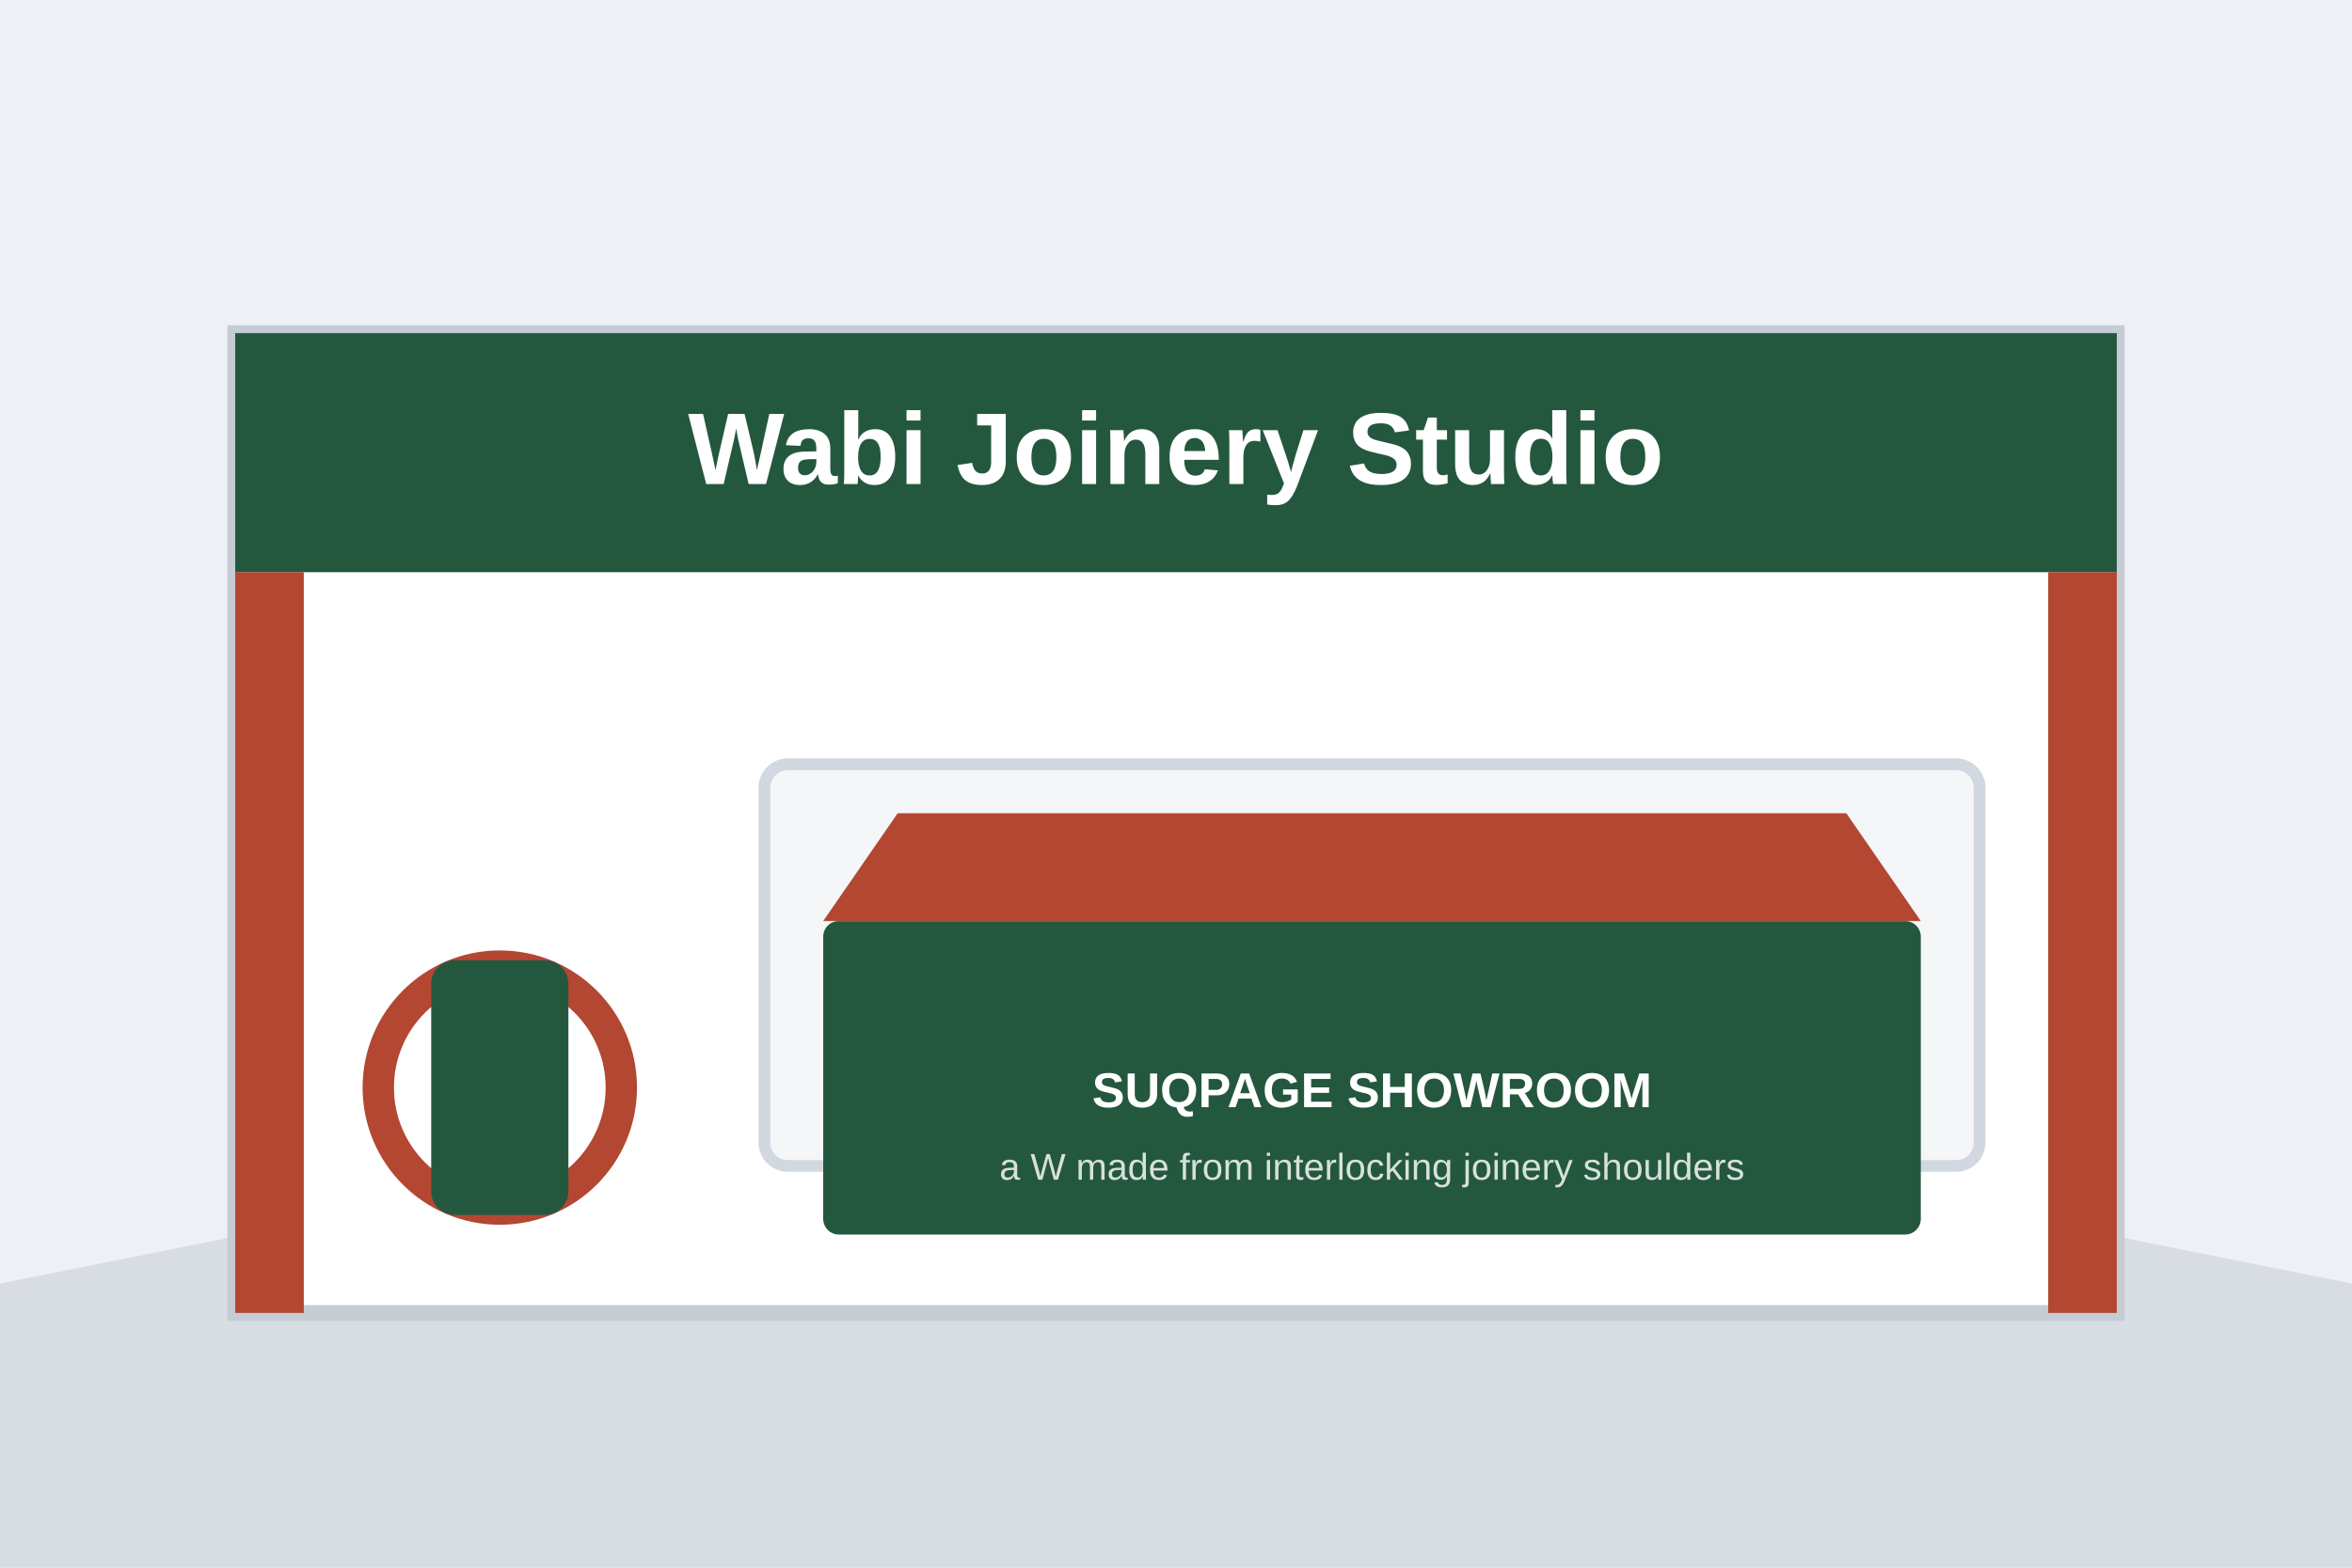
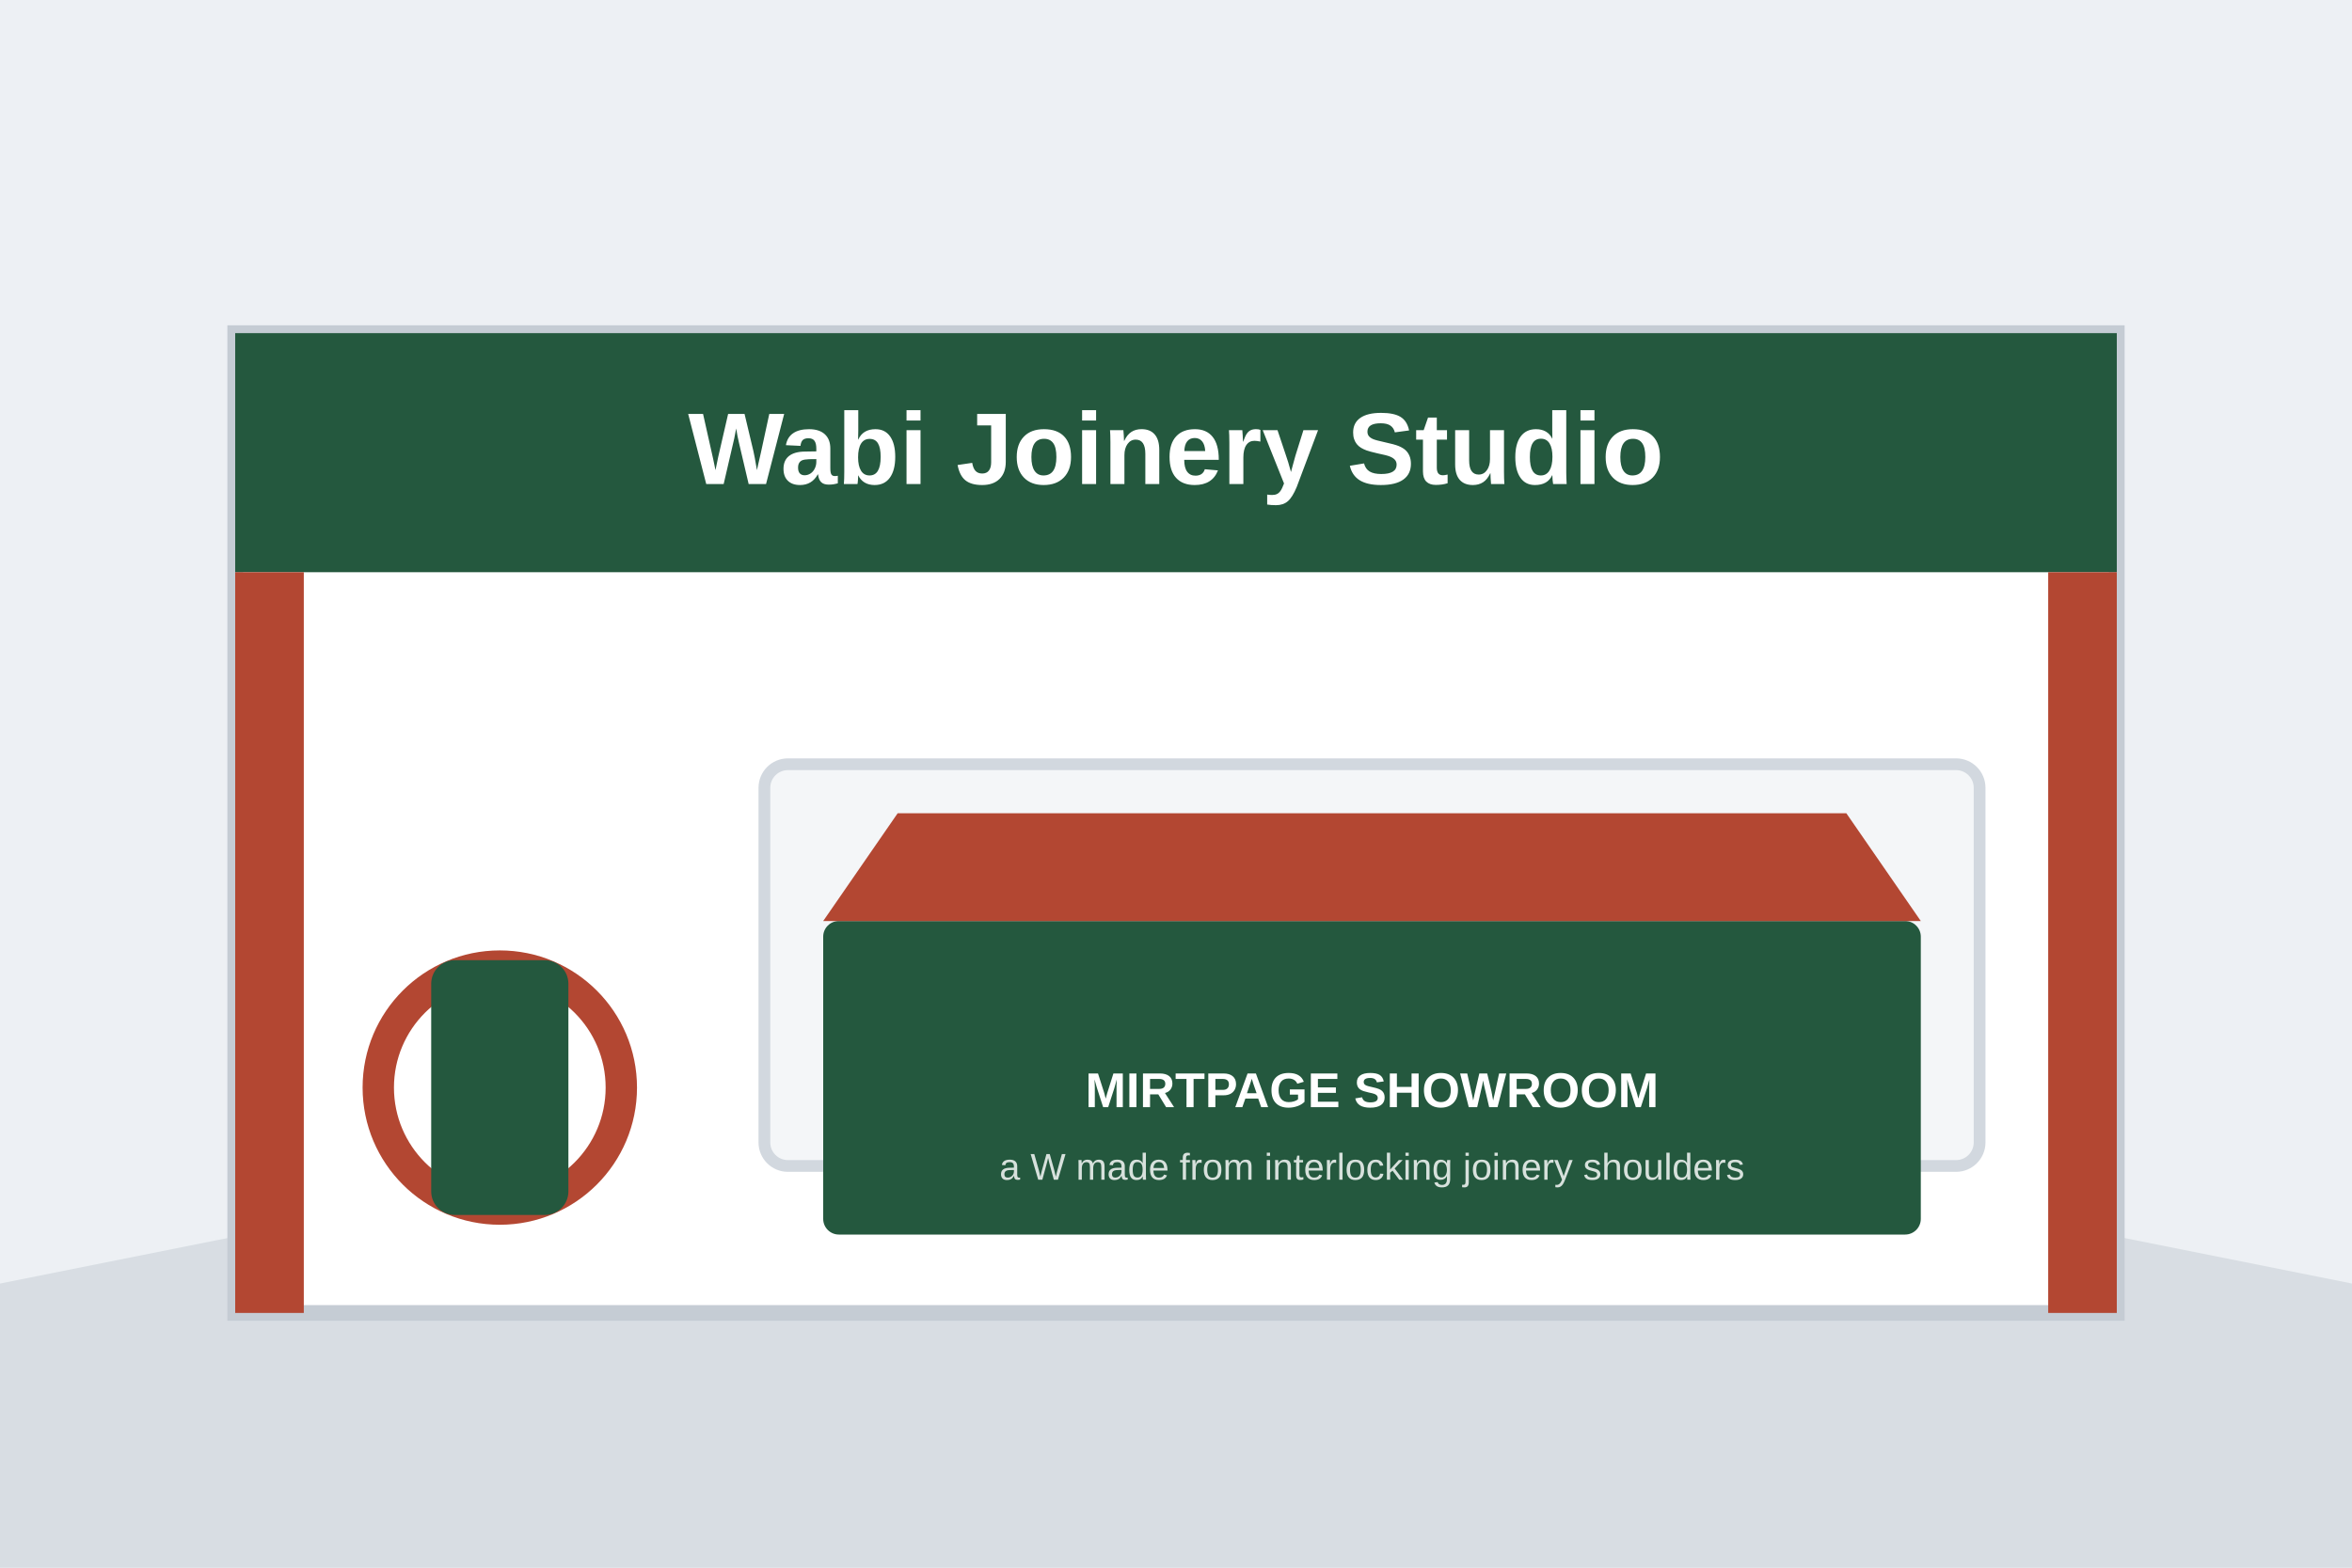
<svg xmlns="http://www.w3.org/2000/svg" viewBox="0 0 1200 800" role="img" aria-label="Illustrative booth for Wabi Joinery Studio">
  <rect width="1200" height="800" fill="#edf0f4" />
  <path d="M0 655L600 535l600 120v145H0z" fill="#d8dde3" />
  <path d="M120 170h960v500H120z" fill="#ffffff" stroke="#c5ccd4" stroke-width="8" />
  <path d="M120 170h960v122H120z" fill="#24583e" />
  <path d="M120 292h35v378h-35zM1045 292h35v378h-35z" fill="#b34732" />
  <rect x="390" y="390" width="620" height="205" rx="12" fill="#f4f6f8" stroke="#d2d8df" stroke-width="6" />
  <rect x="420" y="470" width="560" height="160" rx="8" fill="#24583e" />
  <path d="M420 470h560l-38-55H458z" fill="#b34732" />
  <circle cx="255" cy="555" r="62" fill="#ffffff" stroke="#b34732" stroke-width="16" />
  <rect x="220" y="490" width="70" height="130" rx="12" fill="#24583e" />
  <text x="600" y="247" text-anchor="middle" font-family="Arial, Helvetica, sans-serif" font-size="52" font-weight="800" fill="#ffffff">Wabi Joinery Studio</text>
-   <text x="700" y="565" text-anchor="middle" font-family="Arial, Helvetica, sans-serif" font-size="25" font-weight="700" fill="#ffffff">SUQPAGE SHOWROOM</text>
+   <text x="700" y="565" text-anchor="middle" font-family="Arial, Helvetica, sans-serif" font-size="25" font-weight="700" fill="#ffffff">MIRTPAGE SHOWROOM</text>
  <text x="700" y="602" text-anchor="middle" font-family="Arial, Helvetica, sans-serif" font-size="19" fill="#ffffff" opacity=".82">a W made from interlocking joinery shoulders</text>
</svg>
